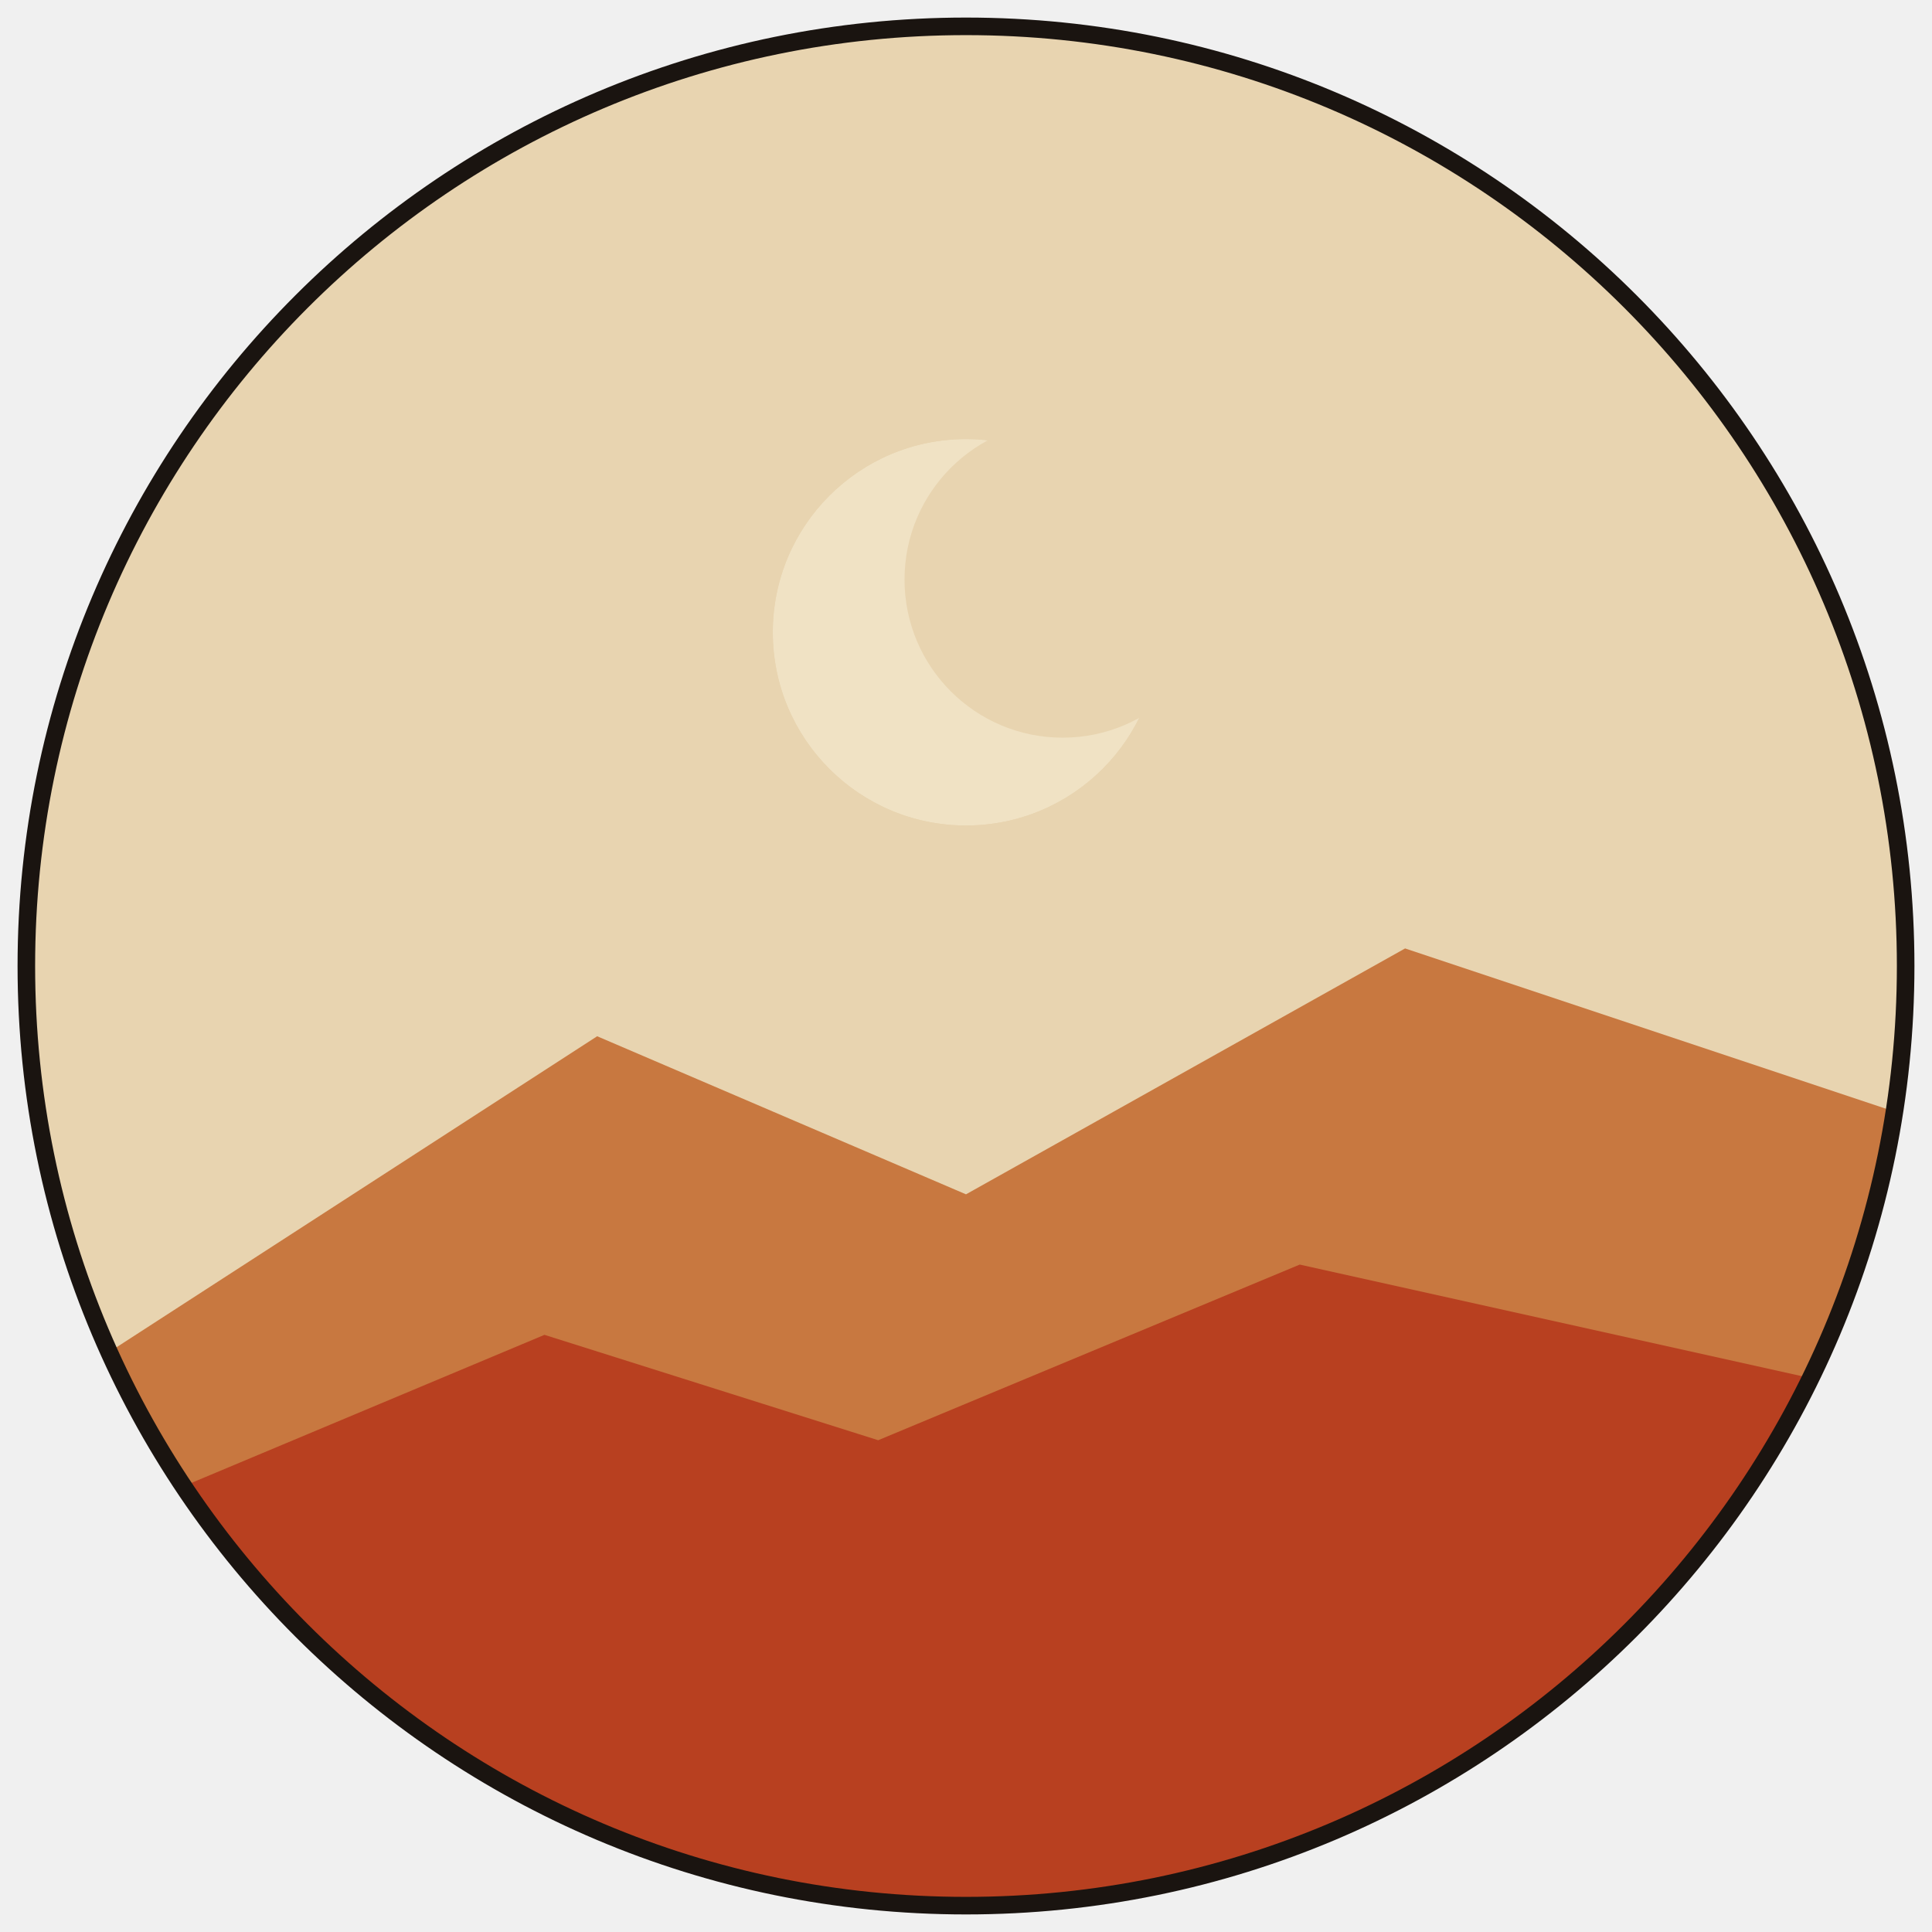
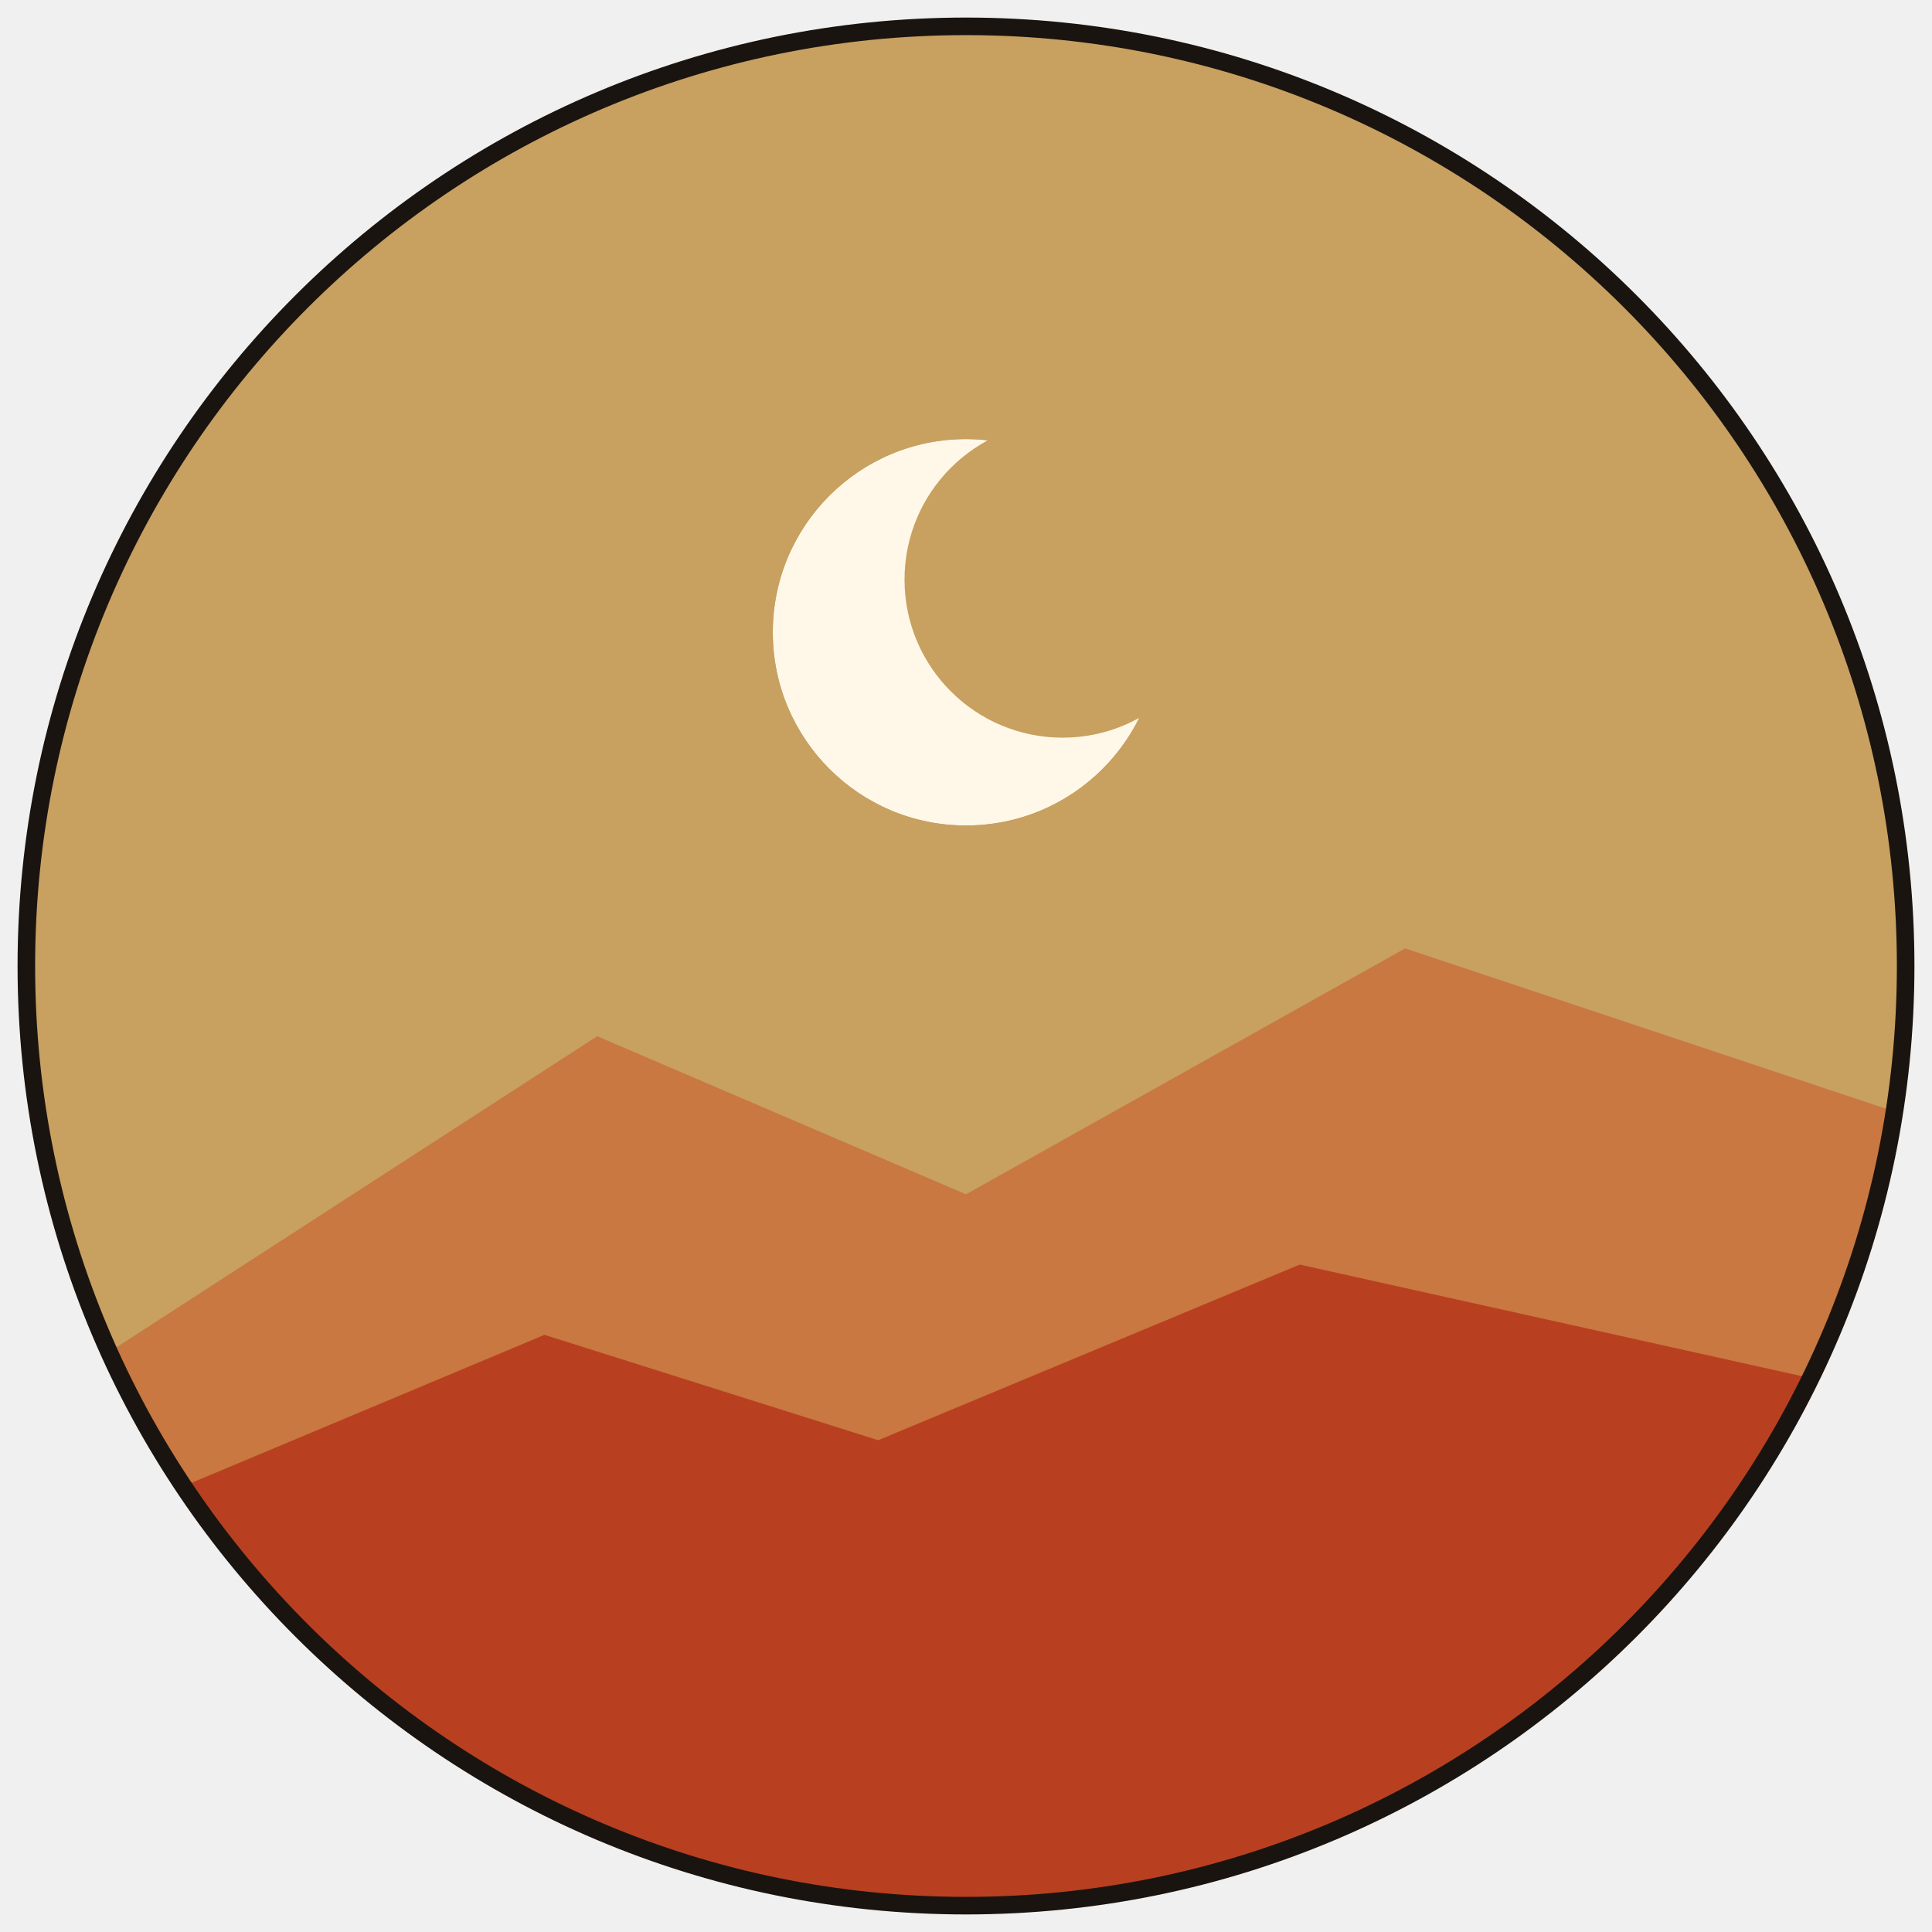
<svg xmlns="http://www.w3.org/2000/svg" width="220" height="220" viewBox="0 0 220 220">
  <defs>
    <clipPath id="c">
      <circle cx="110" cy="110" r="107" />
    </clipPath>
    <mask id="m">
      <circle cx="110" cy="72" r="22" fill="white" />
      <circle cx="121" cy="66" r="18" fill="black" />
    </mask>
  </defs>
  <g clip-path="url(#c)">
-     <circle cx="110" cy="110" r="107" fill="#E8D4B0" />
+     <circle cx="110" cy="110" r="107" fill="#C8A060" />
    <path d="M 0,162 L 68,118 L 110,136 L 160,108 L 220,128 L 220,220 L 0,220 Z" fill="#C87840" />
    <path d="M 0,178 L 62,152 L 100,164 L 148,144 L 220,160 L 220,220 L 0,220 Z" fill="#B84020" />
-     <circle cx="110" cy="72" r="22" fill="#F0E2C4" mask="url(#m)" />
+     <circle cx="110" cy="72" r="22" fill="#FFF8E8" mask="url(#m)" />
  </g>
  <circle cx="110" cy="110" r="107" fill="none" stroke="#1A1410" stroke-width="2" />
</svg>
